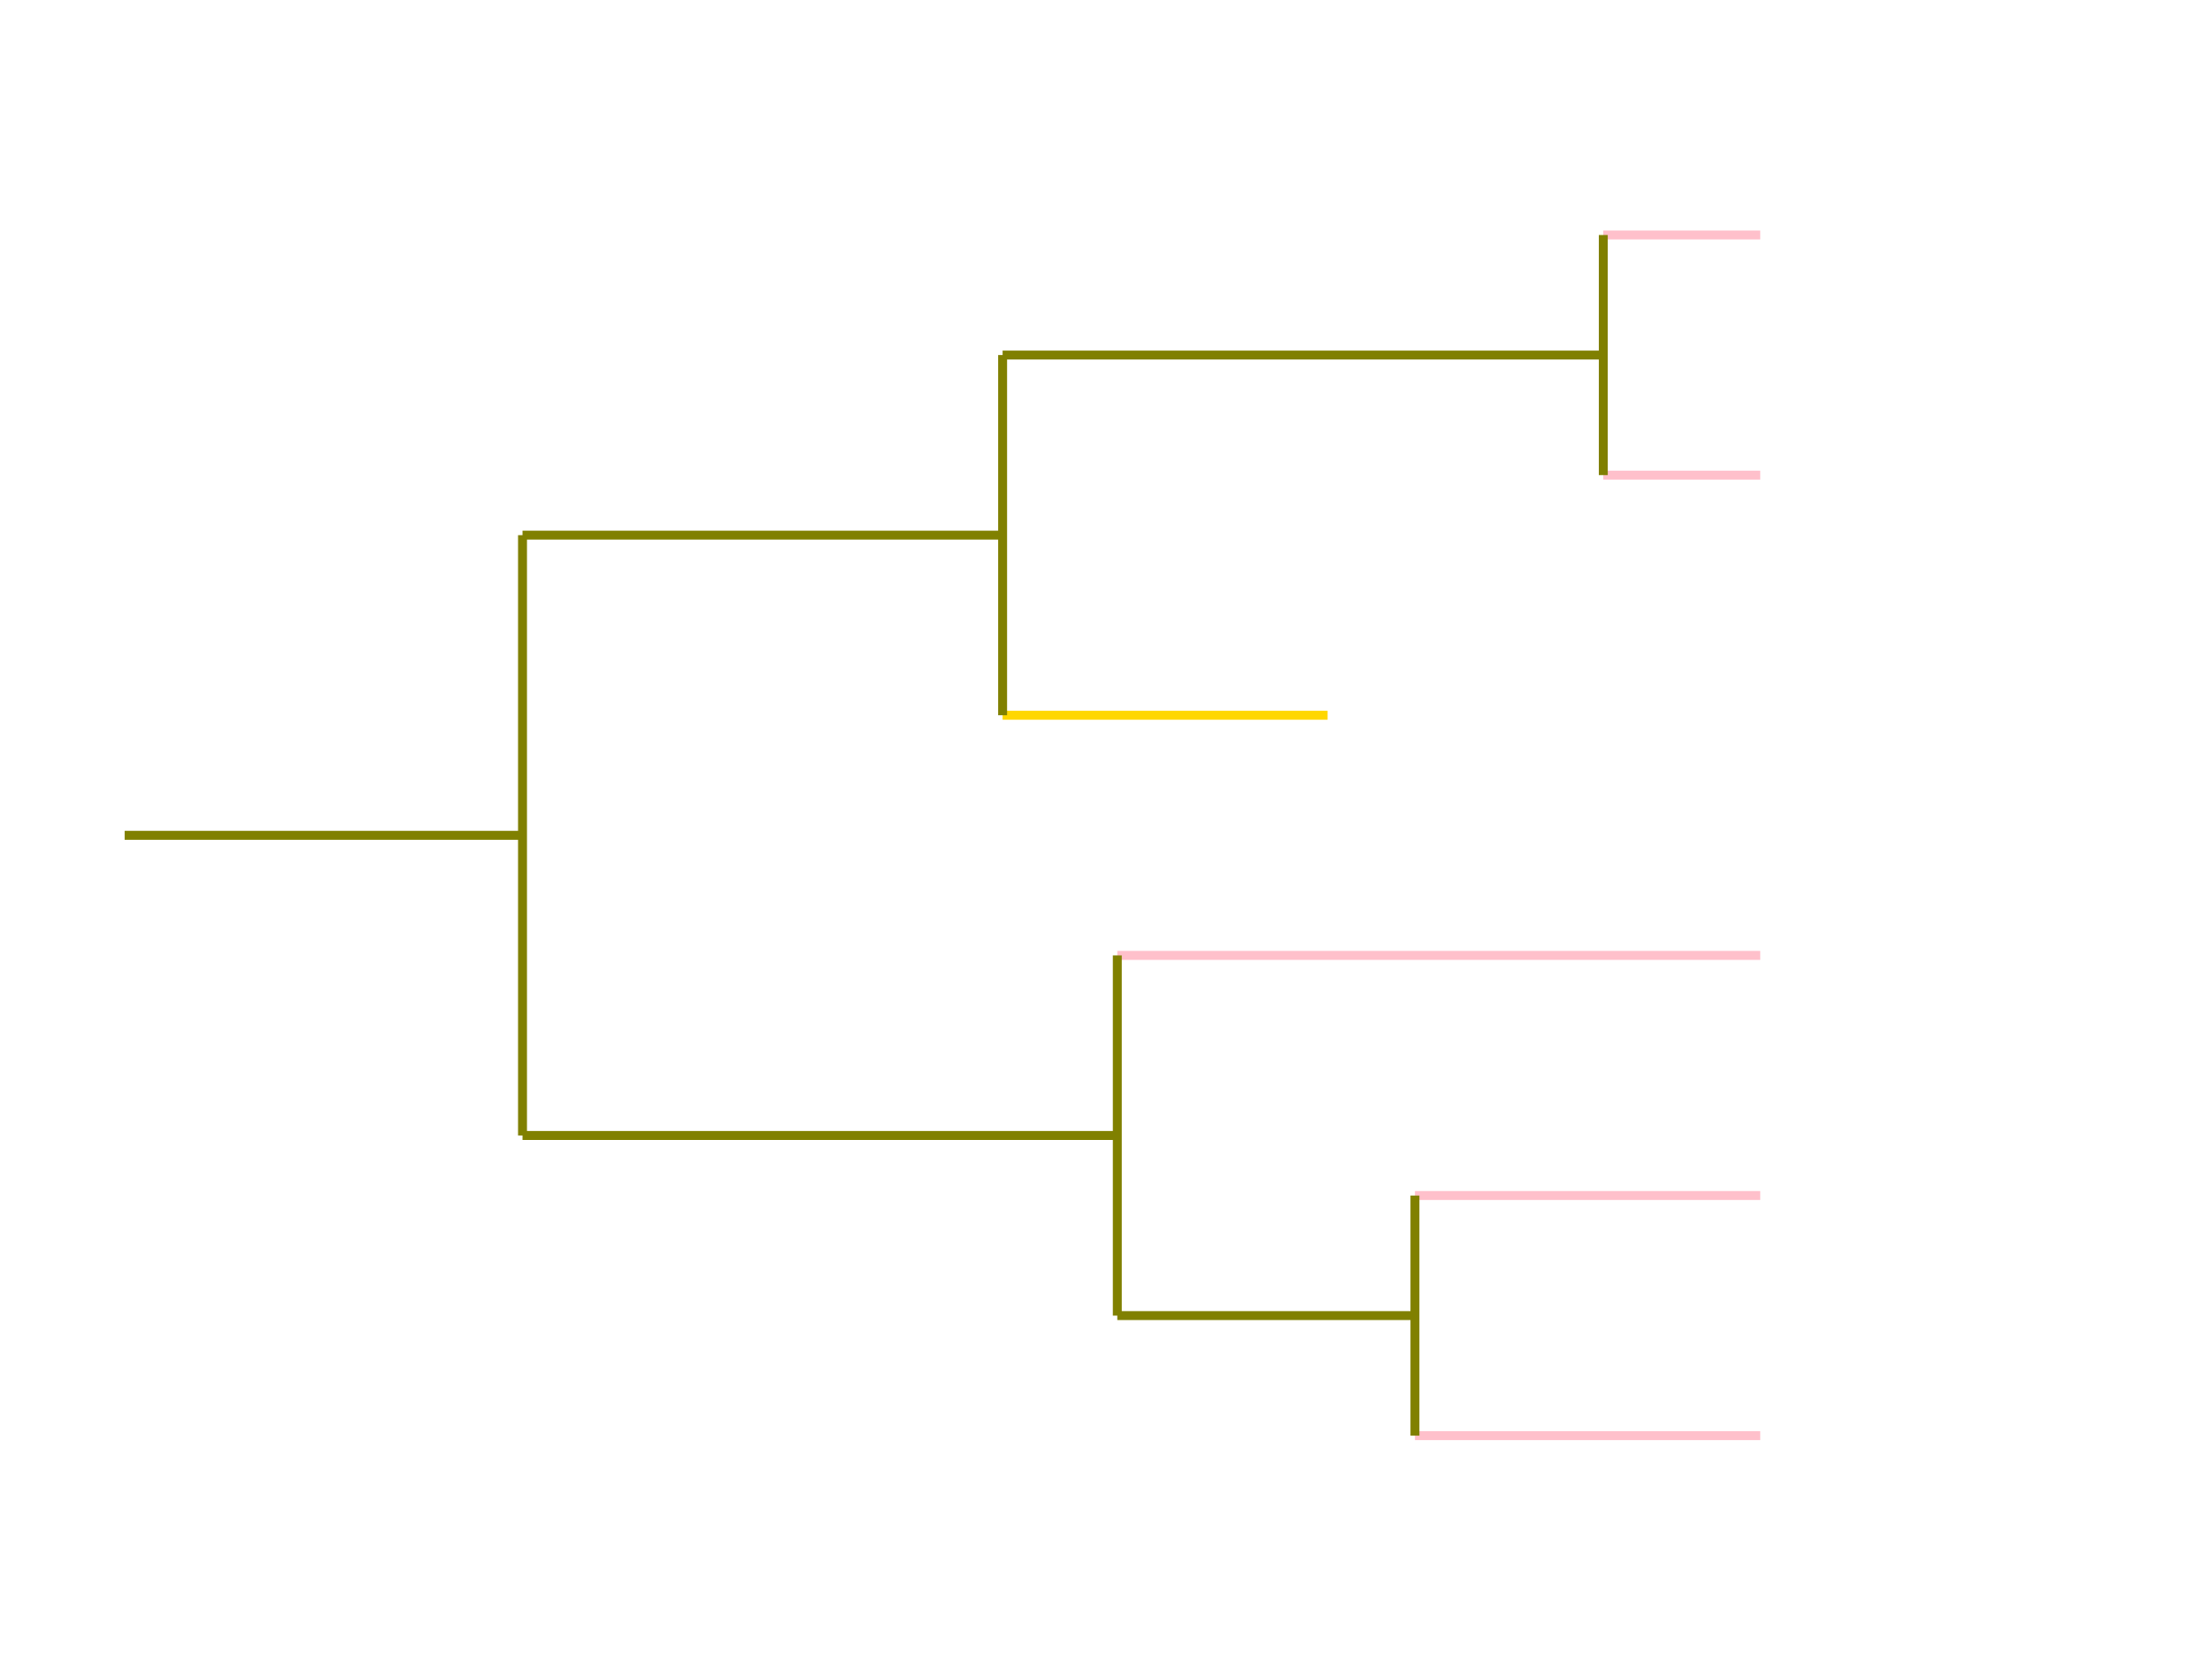
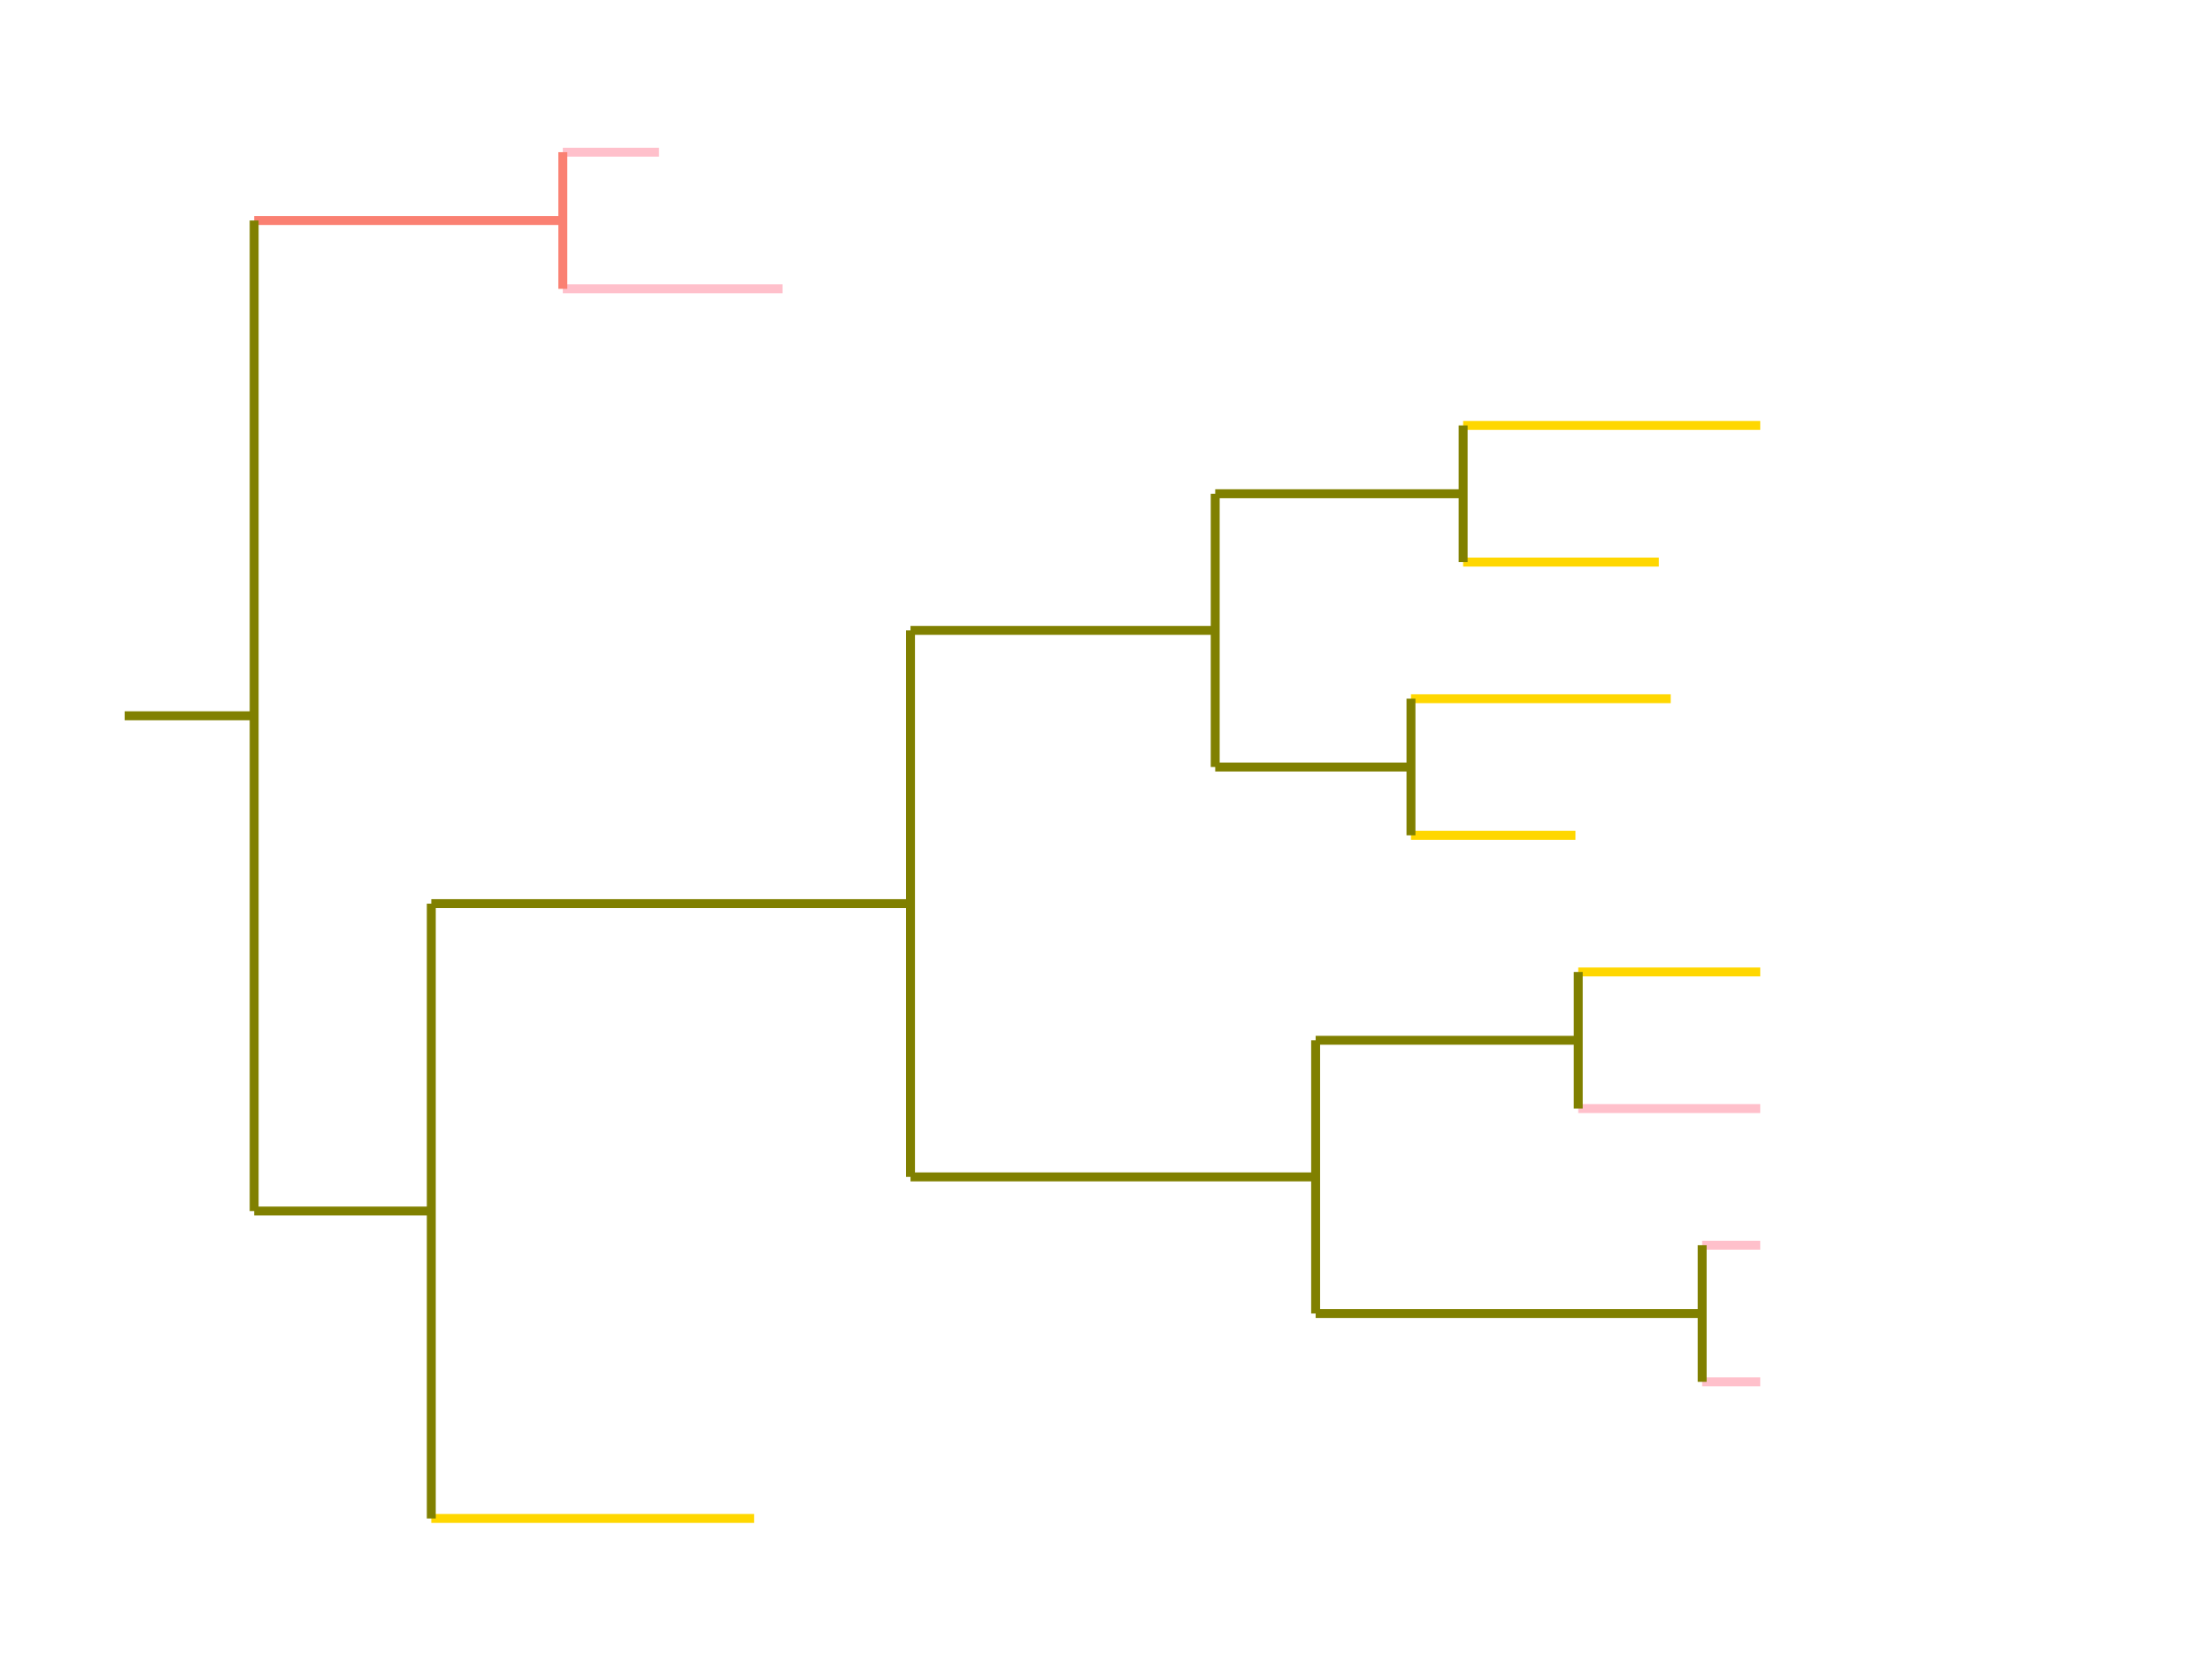
<svg xmlns="http://www.w3.org/2000/svg" height="280.512pt" version="1.1" viewBox="0 0 371.52 280.512" width="371.52pt">
  <defs>
    <style type="text/css">
*{stroke-linecap:butt;stroke-linejoin:round;}
  </style>
  </defs>
  <g id="figure_1">
    <g id="patch_1">
      <path d="M 0 280.512  L 371.52 280.512  L 371.52 0  L 0 0  z " style="fill:none;" />
    </g>
    <g id="axes_1">
      <g id="LineCollection_1">
-         <path clip-path="url(#pe1139ccd32)" d="M 20.935 140.256  L 87.76 140.256  " style="fill:none;stroke:#808000;stroke-width:1.5;" />
+         <path clip-path="url(#pfd27129f49)" d="M 20.935 120.183  L 42.687 120.183  " style="fill:none;stroke:#808000;stroke-width:1.5;" />
      </g>
      <g id="LineCollection_2">
-         <path clip-path="url(#pe1139ccd32)" d="M 87.76 89.856  L 168.395 89.856  " style="fill:none;stroke:#808000;stroke-width:1.5;" />
+         <path clip-path="url(#pfd27129f49)" d="M 42.687 37.023  L 94.53 37.023  " style="fill:none;stroke:#fa8072;stroke-width:1.5;" />
      </g>
      <g id="LineCollection_3">
-         <path clip-path="url(#pe1139ccd32)" d="M 168.395 59.616  L 269.283 59.616  " style="fill:none;stroke:#808000;stroke-width:1.5;" />
+         <path clip-path="url(#pfd27129f49)" d="M 94.53 25.553  L 110.683 25.553  " style="fill:none;stroke:#ffc0cb;stroke-width:1.5;" />
      </g>
      <g id="LineCollection_4">
-         <path clip-path="url(#pe1139ccd32)" d="M 269.283 39.456  L 295.643 39.456  " style="fill:none;stroke:#ffc0cb;stroke-width:1.5;" />
+         <path clip-path="url(#pfd27129f49)" d="M 94.53 48.493  L 131.442 48.493  " style="fill:none;stroke:#ffc0cb;stroke-width:1.5;" />
      </g>
      <g id="LineCollection_5">
-         <path clip-path="url(#pe1139ccd32)" d="M 269.283 79.776  L 295.643 79.776  " style="fill:none;stroke:#ffc0cb;stroke-width:1.5;" />
+         <path clip-path="url(#pfd27129f49)" d="M 42.687 203.343  L 72.439 203.343  " style="fill:none;stroke:#808000;stroke-width:1.5;" />
      </g>
      <g id="LineCollection_6">
-         <path clip-path="url(#pe1139ccd32)" d="M 168.395 120.096  L 222.977 120.096  " style="fill:none;stroke:#ffd700;stroke-width:1.5;" />
+         <path clip-path="url(#pfd27129f49)" d="M 72.439 151.726  L 152.925 151.726  " style="fill:none;stroke:#808000;stroke-width:1.5;" />
      </g>
      <g id="LineCollection_7">
-         <path clip-path="url(#pe1139ccd32)" d="M 87.76 190.656  L 187.658 190.656  " style="fill:none;stroke:#808000;stroke-width:1.5;" />
+         <path clip-path="url(#pfd27129f49)" d="M 152.925 105.845  L 204.104 105.845  " style="fill:none;stroke:#808000;stroke-width:1.5;" />
      </g>
      <g id="LineCollection_8">
-         <path clip-path="url(#pe1139ccd32)" d="M 187.658 160.416  L 295.643 160.416  " style="fill:none;stroke:#ffc0cb;stroke-width:1.5;" />
+         <path clip-path="url(#pfd27129f49)" d="M 204.104 82.904  L 245.744 82.904  " style="fill:none;stroke:#808000;stroke-width:1.5;" />
      </g>
      <g id="LineCollection_9">
-         <path clip-path="url(#pe1139ccd32)" d="M 187.658 220.896  L 237.649 220.896  " style="fill:none;stroke:#808000;stroke-width:1.5;" />
+         <path clip-path="url(#pfd27129f49)" d="M 245.744 71.434  L 295.643 71.434  " style="fill:none;stroke:#ffd700;stroke-width:1.5;" />
      </g>
      <g id="LineCollection_10">
-         <path clip-path="url(#pe1139ccd32)" d="M 237.649 200.736  L 295.643 200.736  " style="fill:none;stroke:#ffc0cb;stroke-width:1.5;" />
+         <path clip-path="url(#pfd27129f49)" d="M 245.744 94.375  L 278.612 94.375  " style="fill:none;stroke:#ffd700;stroke-width:1.5;" />
      </g>
      <g id="LineCollection_11">
-         <path clip-path="url(#pe1139ccd32)" d="M 237.649 241.056  L 295.643 241.056  " style="fill:none;stroke:#ffc0cb;stroke-width:1.5;" />
+         <path clip-path="url(#pfd27129f49)" d="M 204.104 128.786  L 236.982 128.786  " style="fill:none;stroke:#808000;stroke-width:1.5;" />
      </g>
      <g id="LineCollection_12">
-         <path clip-path="url(#pe1139ccd32)" d="M 87.76 190.656  L 87.76 89.856  " style="fill:none;stroke:#808000;stroke-width:1.5;" />
+         <path clip-path="url(#pfd27129f49)" d="M 236.982 117.315  L 280.608 117.315  " style="fill:none;stroke:#ffd700;stroke-width:1.5;" />
      </g>
      <g id="LineCollection_13">
-         <path clip-path="url(#pe1139ccd32)" d="M 168.395 120.096  L 168.395 59.616  " style="fill:none;stroke:#808000;stroke-width:1.5;" />
+         <path clip-path="url(#pfd27129f49)" d="M 236.982 140.256  L 264.603 140.256  " style="fill:none;stroke:#ffd700;stroke-width:1.5;" />
      </g>
      <g id="LineCollection_14">
-         <path clip-path="url(#pe1139ccd32)" d="M 269.283 79.776  L 269.283 39.456  " style="fill:none;stroke:#808000;stroke-width:1.5;" />
+         <path clip-path="url(#pfd27129f49)" d="M 152.925 197.608  L 220.969 197.608  " style="fill:none;stroke:#808000;stroke-width:1.5;" />
      </g>
      <g id="LineCollection_15">
-         <path clip-path="url(#pe1139ccd32)" d="M 187.658 220.896  L 187.658 160.416  " style="fill:none;stroke:#808000;stroke-width:1.5;" />
+         <path clip-path="url(#pfd27129f49)" d="M 220.969 174.667  L 265.076 174.667  " style="fill:none;stroke:#808000;stroke-width:1.5;" />
      </g>
      <g id="LineCollection_16">
-         <path clip-path="url(#pe1139ccd32)" d="M 237.649 241.056  L 237.649 200.736  " style="fill:none;stroke:#808000;stroke-width:1.5;" />
+         <path clip-path="url(#pfd27129f49)" d="M 265.076 163.197  L 295.643 163.197  " style="fill:none;stroke:#ffd700;stroke-width:1.5;" />
+       </g>
+       <g id="LineCollection_17">
+         <path clip-path="url(#pfd27129f49)" d="M 265.076 186.137  L 295.643 186.137  " style="fill:none;stroke:#ffc0cb;stroke-width:1.5;" />
+       </g>
+       <g id="LineCollection_18">
+         <path clip-path="url(#pfd27129f49)" d="M 220.969 220.548  L 285.888 220.548  " style="fill:none;stroke:#808000;stroke-width:1.5;" />
+       </g>
+       <g id="LineCollection_19">
+         <path clip-path="url(#pfd27129f49)" d="M 285.888 209.078  L 295.643 209.078  " style="fill:none;stroke:#ffc0cb;stroke-width:1.5;" />
+       </g>
+       <g id="LineCollection_20">
+         <path clip-path="url(#pfd27129f49)" d="M 285.888 232.019  L 295.643 232.019  " style="fill:none;stroke:#ffc0cb;stroke-width:1.5;" />
+       </g>
+       <g id="LineCollection_21">
+         <path clip-path="url(#pfd27129f49)" d="M 72.439 254.959  L 126.653 254.959  " style="fill:none;stroke:#ffd700;stroke-width:1.5;" />
+       </g>
+       <g id="LineCollection_22">
+         <path clip-path="url(#pfd27129f49)" d="M 42.687 203.343  L 42.687 37.023  " style="fill:none;stroke:#808000;stroke-width:1.5;" />
+       </g>
+       <g id="LineCollection_23">
+         <path clip-path="url(#pfd27129f49)" d="M 94.53 48.493  L 94.53 25.553  " style="fill:none;stroke:#fa8072;stroke-width:1.5;" />
+       </g>
+       <g id="LineCollection_24">
+         <path clip-path="url(#pfd27129f49)" d="M 72.439 254.959  L 72.439 151.726  " style="fill:none;stroke:#808000;stroke-width:1.5;" />
+       </g>
+       <g id="LineCollection_25">
+         <path clip-path="url(#pfd27129f49)" d="M 152.925 197.608  L 152.925 105.845  " style="fill:none;stroke:#808000;stroke-width:1.5;" />
+       </g>
+       <g id="LineCollection_26">
+         <path clip-path="url(#pfd27129f49)" d="M 204.104 128.786  L 204.104 82.904  " style="fill:none;stroke:#808000;stroke-width:1.5;" />
+       </g>
+       <g id="LineCollection_27">
+         <path clip-path="url(#pfd27129f49)" d="M 245.744 94.375  L 245.744 71.434  " style="fill:none;stroke:#808000;stroke-width:1.5;" />
+       </g>
+       <g id="LineCollection_28">
+         <path clip-path="url(#pfd27129f49)" d="M 236.982 140.256  L 236.982 117.315  " style="fill:none;stroke:#808000;stroke-width:1.5;" />
+       </g>
+       <g id="LineCollection_29">
+         <path clip-path="url(#pfd27129f49)" d="M 220.969 220.548  L 220.969 174.667  " style="fill:none;stroke:#808000;stroke-width:1.5;" />
+       </g>
+       <g id="LineCollection_30">
+         <path clip-path="url(#pfd27129f49)" d="M 265.076 186.137  L 265.076 163.197  " style="fill:none;stroke:#808000;stroke-width:1.5;" />
+       </g>
+       <g id="LineCollection_31">
+         <path clip-path="url(#pfd27129f49)" d="M 285.888 232.019  L 285.888 209.078  " style="fill:none;stroke:#808000;stroke-width:1.5;" />
      </g>
    </g>
  </g>
  <defs>
-     <clipPath id="pe1139ccd32">
+     <clipPath id="pfd27129f49">
      <rect height="266.112" width="357.12" x="7.2" y="7.2" />
    </clipPath>
  </defs>
</svg>
